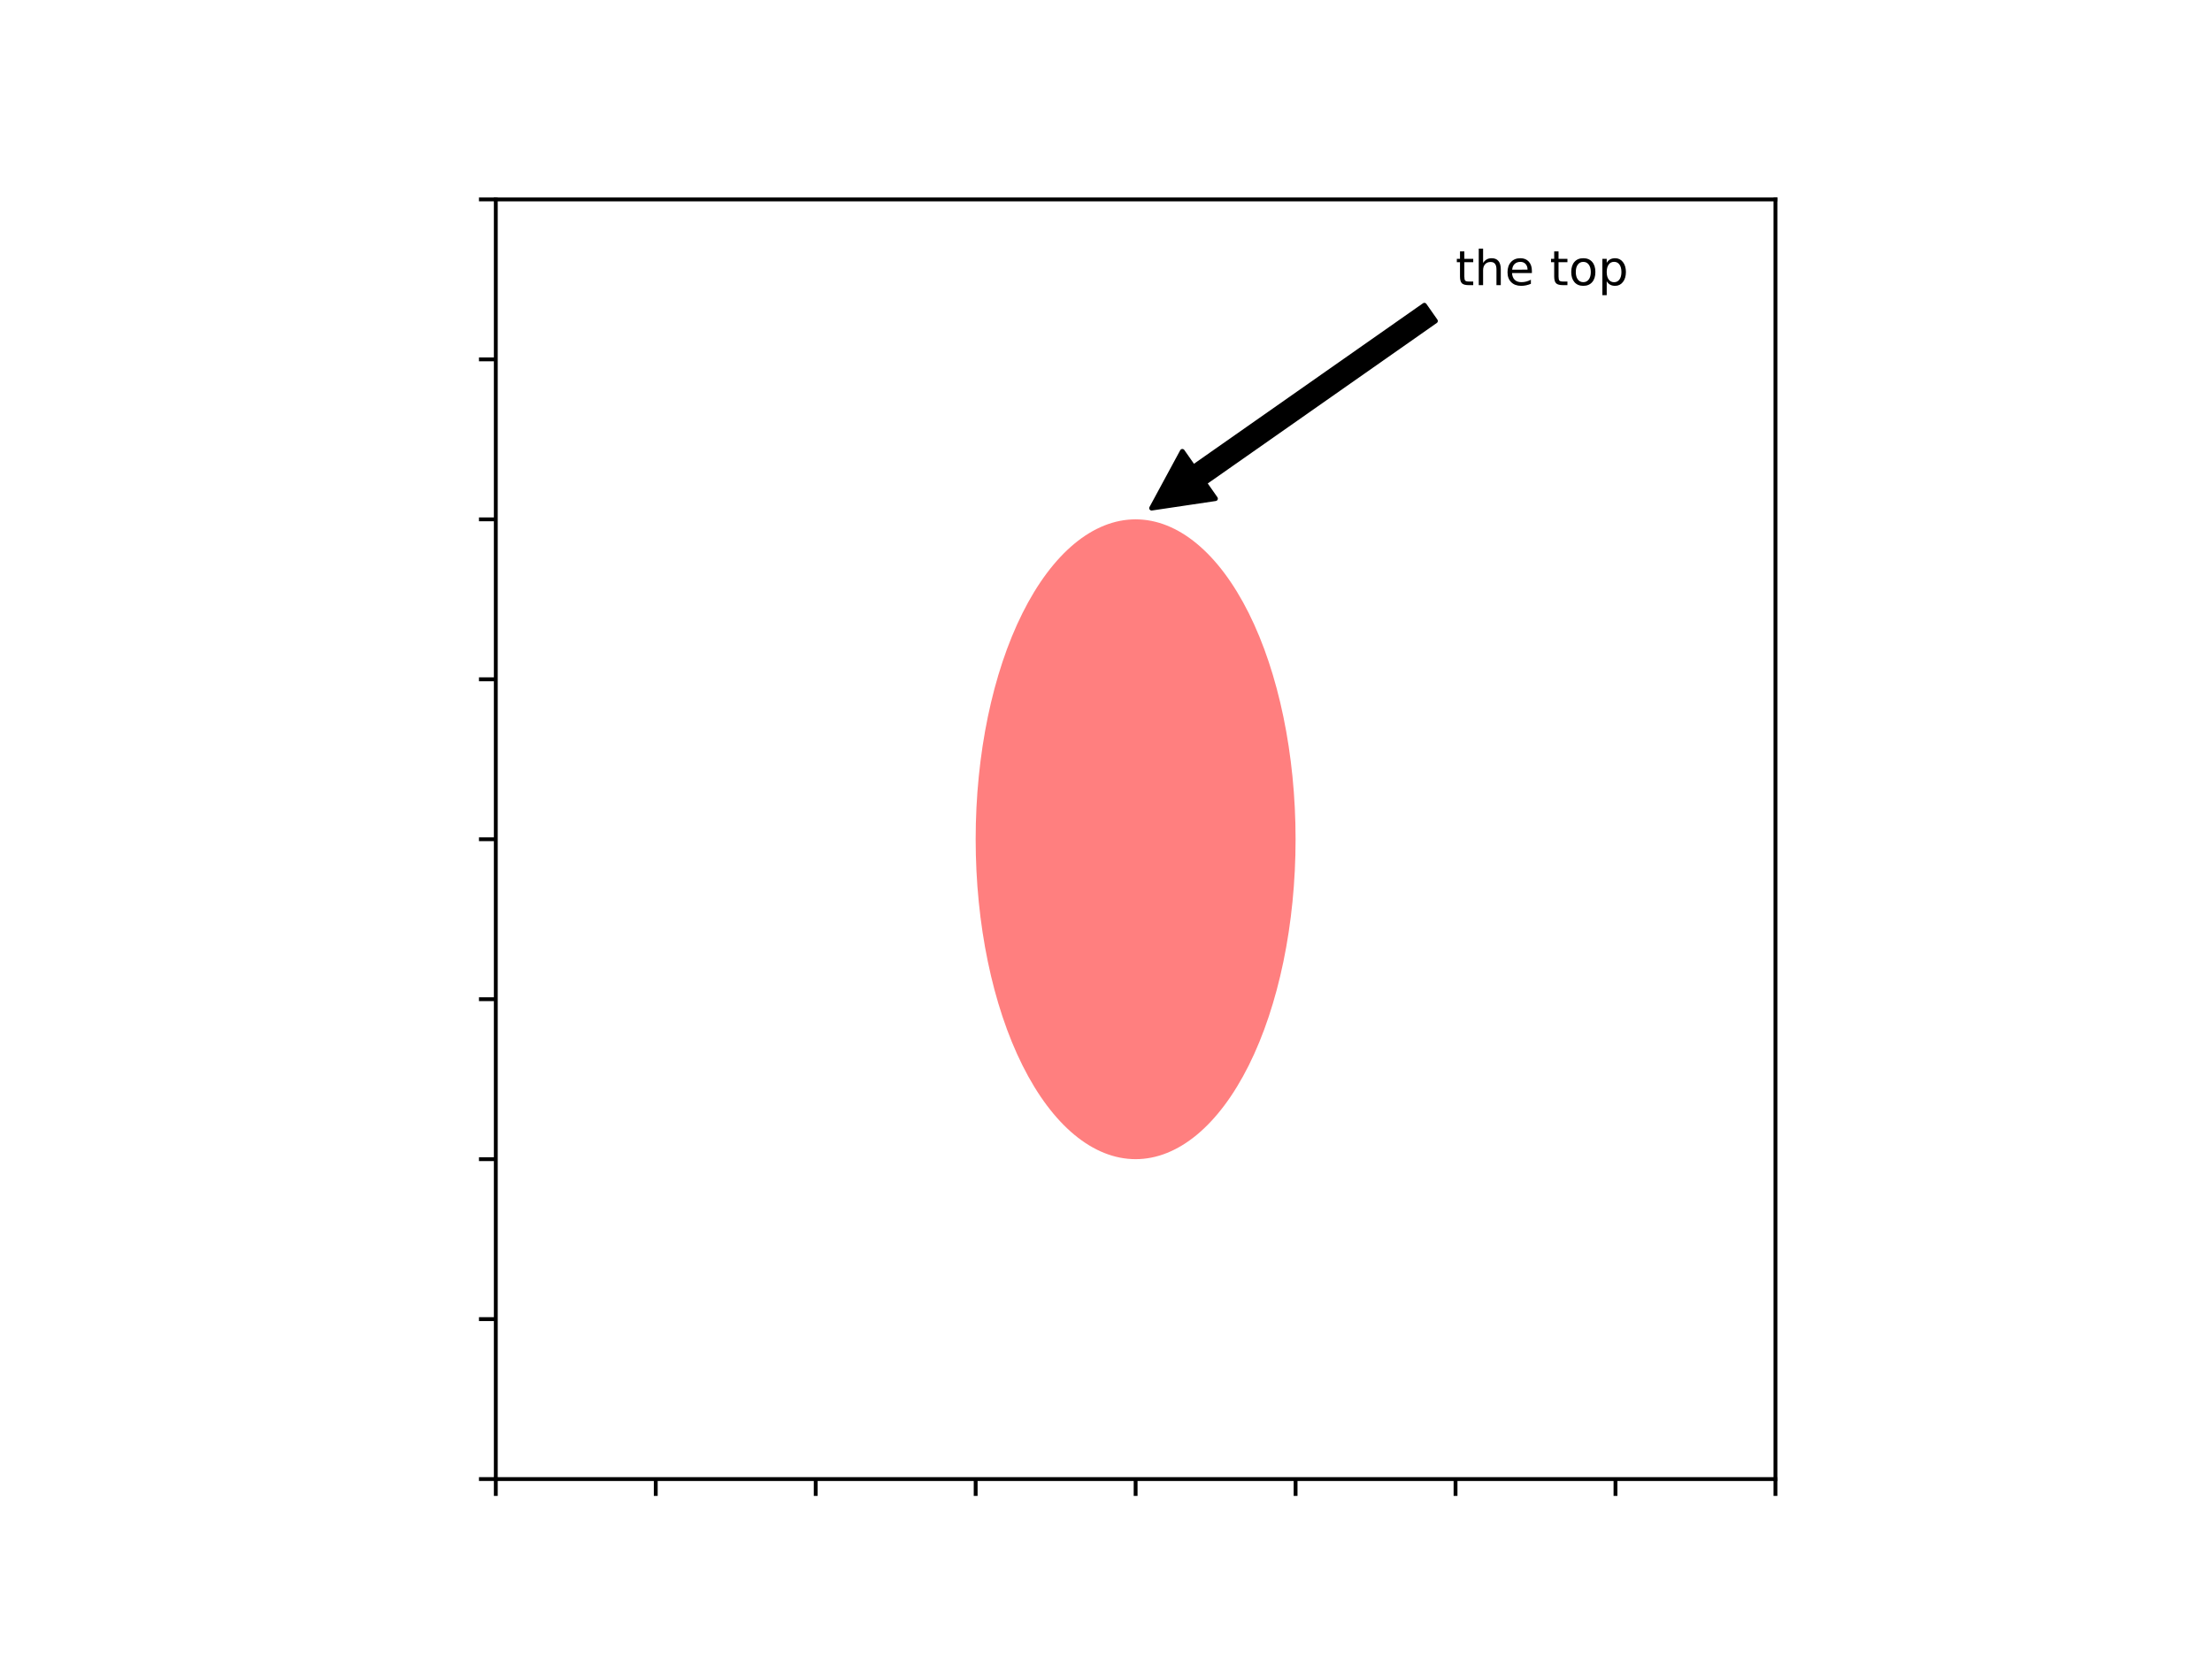
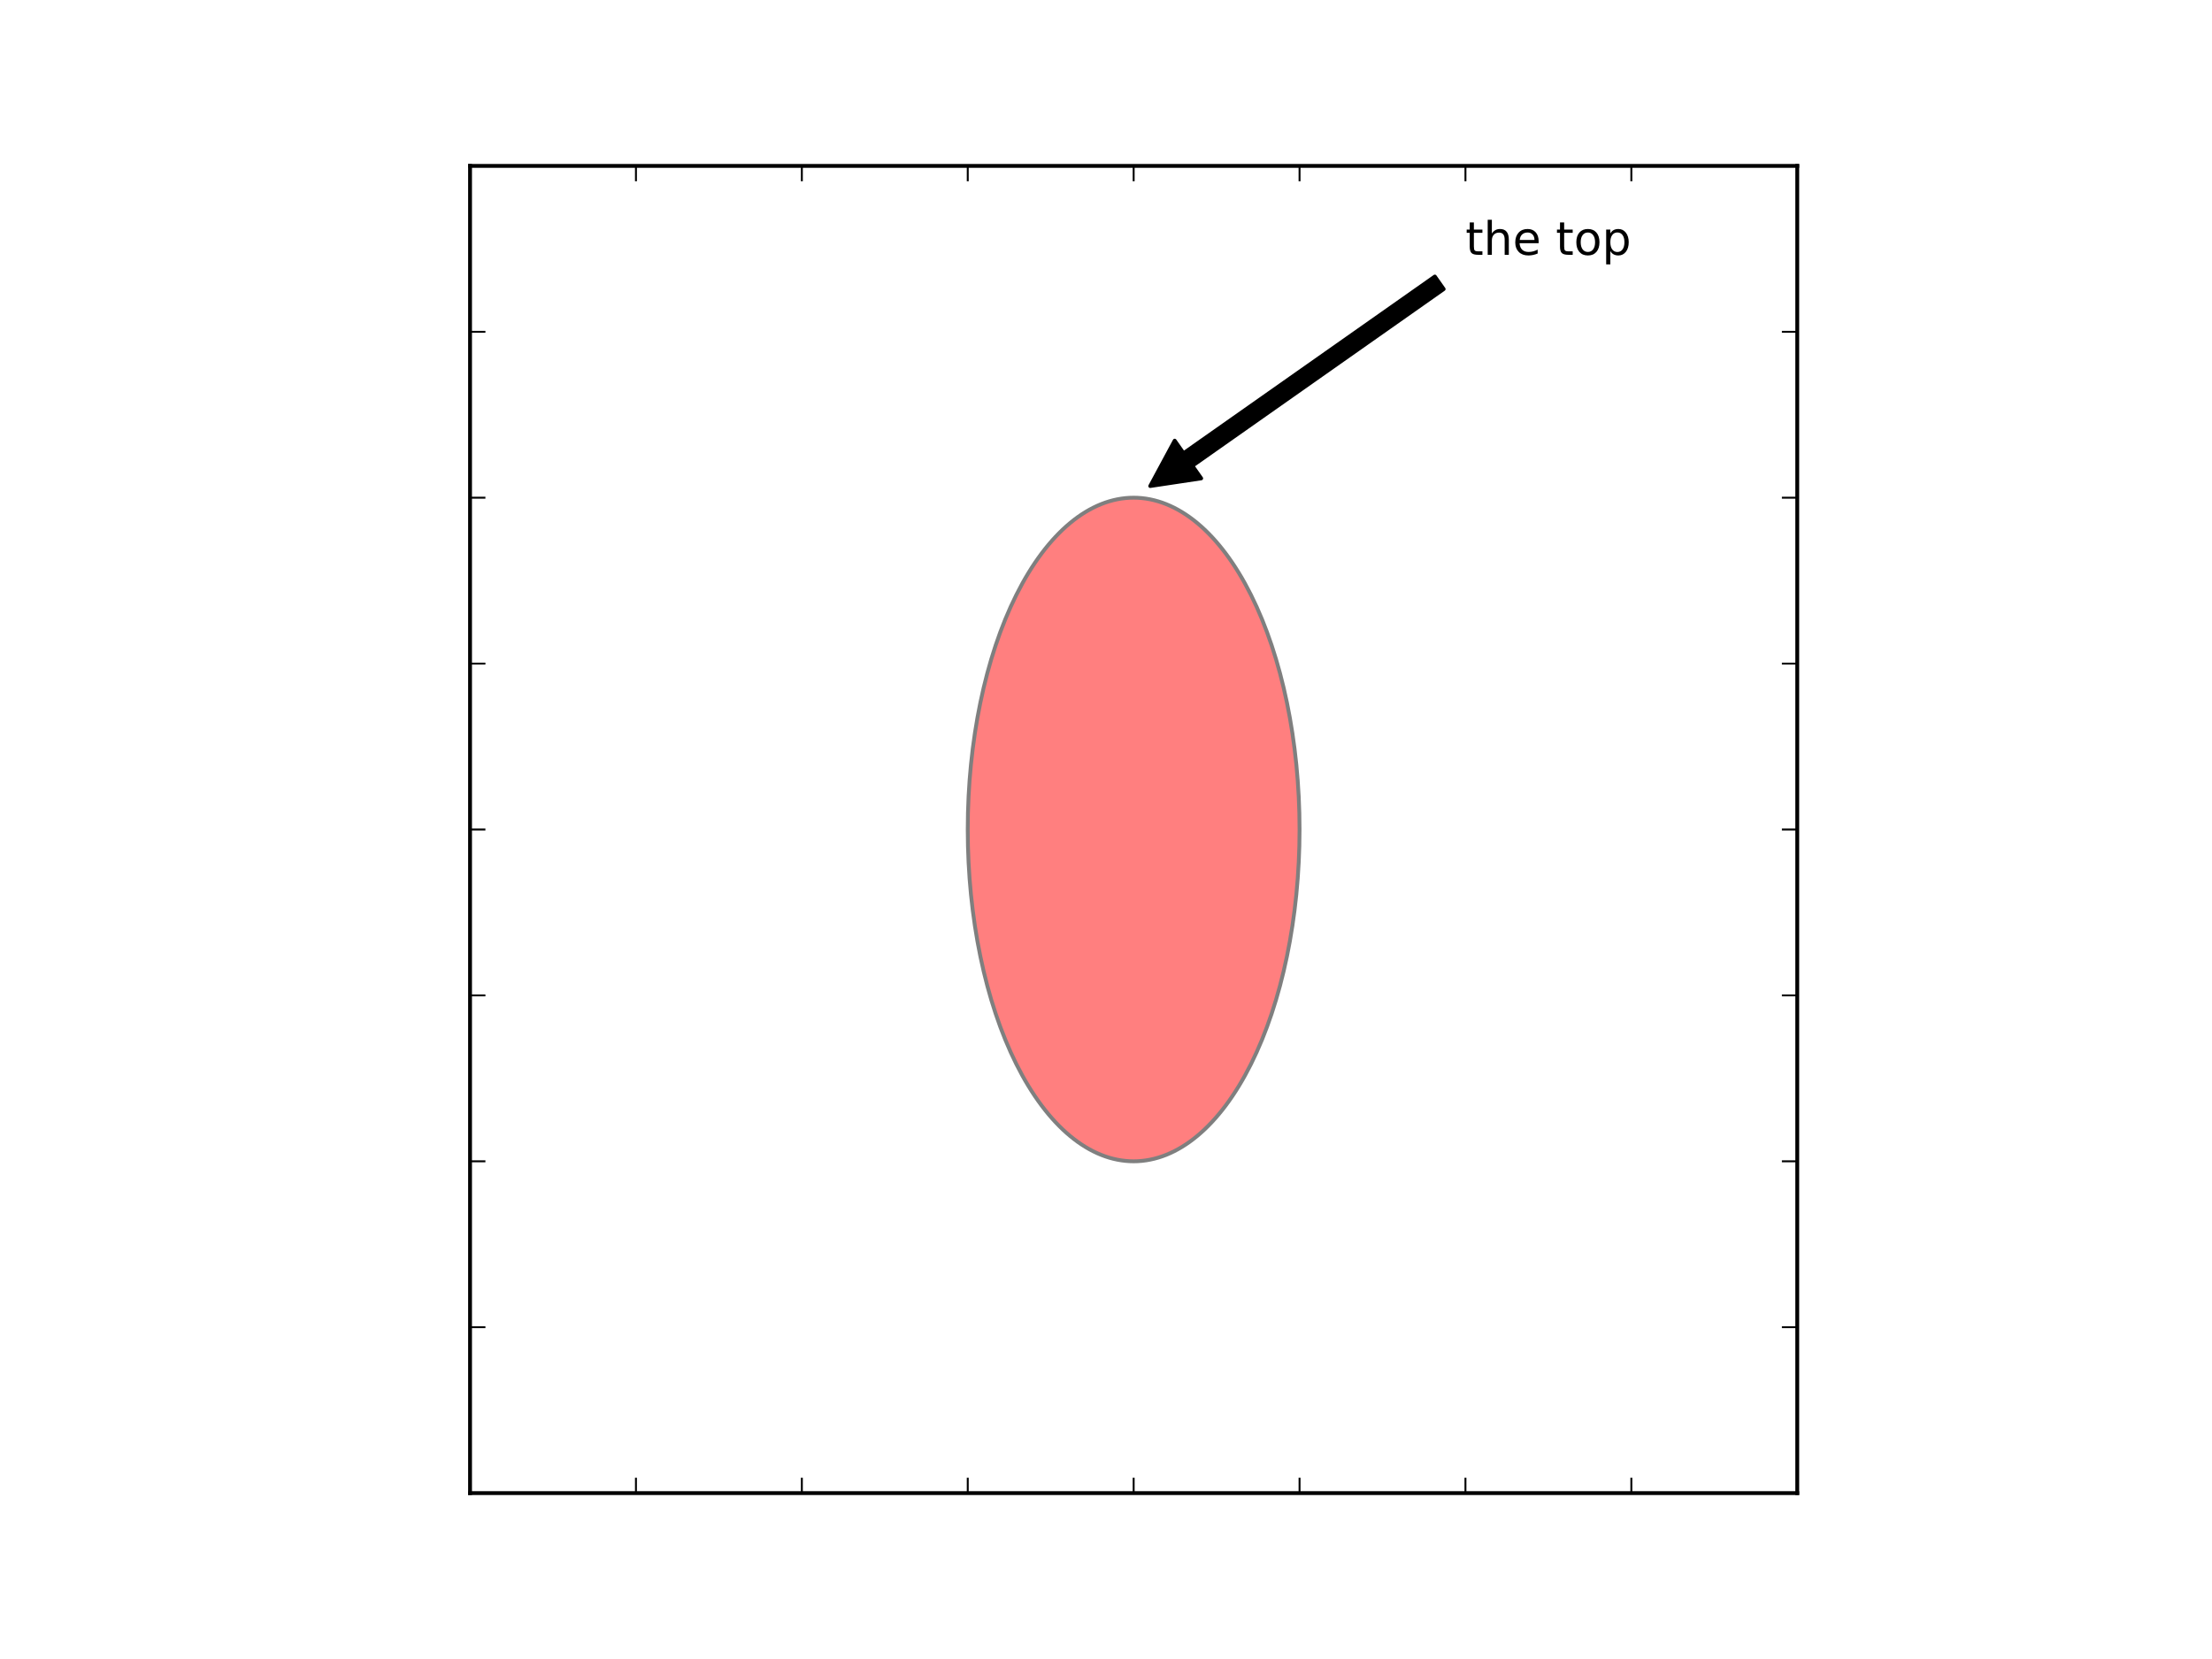
- <svg xmlns="http://www.w3.org/2000/svg" xmlns:xlink="http://www.w3.org/1999/xlink" height="345pt" version="1.1" viewBox="0 0 460 345" width="460pt">
+ <svg xmlns="http://www.w3.org/2000/svg" xmlns:xlink="http://www.w3.org/1999/xlink" height="432pt" version="1.1" viewBox="0 0 576 432" width="576pt">
  <defs>
    <style type="text/css">
*{stroke-linecap:butt;stroke-linejoin:round;}
  </style>
  </defs>
  <g id="figure_1">
    <g id="patch_1">
-       <path d="M 0 345.6  L 460.8 345.6  L 460.8 0  L 0 0  z " style="fill:#ffffff;" />
+       <path d="M 0 432  L 576 432  L 576 0  L 0 0  z " style="fill:#ffffff;" />
    </g>
    <g id="axes_1">
      <g id="patch_2">
-         <path d="M 103.104 307.584  L 369.216 307.584  L 369.216 41.472  L 103.104 41.472  z " style="fill:#ffffff;" />
+         <path d="M 122.4 388.8  L 468 388.8  L 468 43.2  L 122.4 43.2  z " style="fill:#ffffff;" />
      </g>
      <g id="patch_3">
-         <path clip-path="url(#p981733404e)" d="M 236.16 241.056  C 244.982 241.056 253.443 234.046 259.681 221.57  C 265.919 209.095 269.424 192.171 269.424 174.528  C 269.424 156.885 265.919 139.961 259.681 127.486  C 253.443 115.01 244.982 108 236.16 108  C 227.338 108 218.877 115.01 212.639 127.486  C 206.401 139.961 202.896 156.885 202.896 174.528  C 202.896 192.171 206.401 209.095 212.639 221.57  C 218.877 234.046 227.338 241.056 236.16 241.056  z " style="fill:#ff0000;opacity:0.5;" />
+         <path clip-path="url(#pc6b1c8833a)" d="M 295.2 302.4  C 306.657 302.4 317.646 293.296 325.747 277.094  C 333.848 260.892 338.4 238.914 338.4 216  C 338.4 193.086 333.848 171.108 325.747 154.906  C 317.646 138.704 306.657 129.6 295.2 129.6  C 283.743 129.6 272.754 138.704 264.653 154.906  C 256.552 171.108 252 193.086 252 216  C 252 238.914 256.552 260.892 264.653 277.094  C 272.754 293.296 283.743 302.4 295.2 302.4  z " style="fill:#ff0000;opacity:0.5;stroke:#000000;stroke-linejoin:miter;" />
+       </g>
+       <g id="patch_4">
+         <path d="M 122.4 388.8  L 122.4 43.2  " style="fill:none;stroke:#000000;stroke-linecap:square;stroke-linejoin:miter;" />
+       </g>
+       <g id="patch_5">
+         <path d="M 468 388.8  L 468 43.2  " style="fill:none;stroke:#000000;stroke-linecap:square;stroke-linejoin:miter;" />
+       </g>
+       <g id="patch_6">
+         <path d="M 122.4 388.8  L 468 388.8  " style="fill:none;stroke:#000000;stroke-linecap:square;stroke-linejoin:miter;" />
+       </g>
+       <g id="patch_7">
+         <path d="M 122.4 43.2  L 468 43.2  " style="fill:none;stroke:#000000;stroke-linecap:square;stroke-linejoin:miter;" />
      </g>
      <g id="matplotlib.axis_1">
        <g id="xtick_1">
          <g id="line2d_1">
            <defs>
-               <path d="M 0 0  L 0 3.5  " id="mbdbe0e235e" style="stroke:#000000;stroke-width:0.8;" />
-             </defs>
-             <g>
-               <use style="stroke:#000000;stroke-width:0.8;" x="103.104" xlink:href="#mbdbe0e235e" y="307.584" />
+               <path d="M 0 0  L 0 -4  " id="m8851716db2" style="stroke:#000000;stroke-width:0.5;" />
+             </defs>
+             <g>
+               <use style="stroke:#000000;stroke-width:0.5;" x="122.4" xlink:href="#m8851716db2" y="388.8" />
+             </g>
+           </g>
+           <g id="line2d_2">
+             <defs>
+               <path d="M 0 0  L 0 4  " id="m3544d5b3f0" style="stroke:#000000;stroke-width:0.5;" />
+             </defs>
+             <g>
+               <use style="stroke:#000000;stroke-width:0.5;" x="122.4" xlink:href="#m3544d5b3f0" y="43.2" />
            </g>
          </g>
        </g>
        <g id="xtick_2">
-           <g id="line2d_2">
-             <g>
-               <use style="stroke:#000000;stroke-width:0.8;" x="136.368" xlink:href="#mbdbe0e235e" y="307.584" />
+           <g id="line2d_3">
+             <g>
+               <use style="stroke:#000000;stroke-width:0.5;" x="165.6" xlink:href="#m8851716db2" y="388.8" />
+             </g>
+           </g>
+           <g id="line2d_4">
+             <g>
+               <use style="stroke:#000000;stroke-width:0.5;" x="165.6" xlink:href="#m3544d5b3f0" y="43.2" />
            </g>
          </g>
        </g>
        <g id="xtick_3">
-           <g id="line2d_3">
-             <g>
-               <use style="stroke:#000000;stroke-width:0.8;" x="169.632" xlink:href="#mbdbe0e235e" y="307.584" />
+           <g id="line2d_5">
+             <g>
+               <use style="stroke:#000000;stroke-width:0.5;" x="208.8" xlink:href="#m8851716db2" y="388.8" />
+             </g>
+           </g>
+           <g id="line2d_6">
+             <g>
+               <use style="stroke:#000000;stroke-width:0.5;" x="208.8" xlink:href="#m3544d5b3f0" y="43.2" />
            </g>
          </g>
        </g>
        <g id="xtick_4">
-           <g id="line2d_4">
-             <g>
-               <use style="stroke:#000000;stroke-width:0.8;" x="202.896" xlink:href="#mbdbe0e235e" y="307.584" />
+           <g id="line2d_7">
+             <g>
+               <use style="stroke:#000000;stroke-width:0.5;" x="252.0" xlink:href="#m8851716db2" y="388.8" />
+             </g>
+           </g>
+           <g id="line2d_8">
+             <g>
+               <use style="stroke:#000000;stroke-width:0.5;" x="252.0" xlink:href="#m3544d5b3f0" y="43.2" />
            </g>
          </g>
        </g>
        <g id="xtick_5">
-           <g id="line2d_5">
-             <g>
-               <use style="stroke:#000000;stroke-width:0.8;" x="236.16" xlink:href="#mbdbe0e235e" y="307.584" />
+           <g id="line2d_9">
+             <g>
+               <use style="stroke:#000000;stroke-width:0.5;" x="295.2" xlink:href="#m8851716db2" y="388.8" />
+             </g>
+           </g>
+           <g id="line2d_10">
+             <g>
+               <use style="stroke:#000000;stroke-width:0.5;" x="295.2" xlink:href="#m3544d5b3f0" y="43.2" />
            </g>
          </g>
        </g>
        <g id="xtick_6">
-           <g id="line2d_6">
-             <g>
-               <use style="stroke:#000000;stroke-width:0.8;" x="269.424" xlink:href="#mbdbe0e235e" y="307.584" />
+           <g id="line2d_11">
+             <g>
+               <use style="stroke:#000000;stroke-width:0.5;" x="338.4" xlink:href="#m8851716db2" y="388.8" />
+             </g>
+           </g>
+           <g id="line2d_12">
+             <g>
+               <use style="stroke:#000000;stroke-width:0.5;" x="338.4" xlink:href="#m3544d5b3f0" y="43.2" />
            </g>
          </g>
        </g>
        <g id="xtick_7">
-           <g id="line2d_7">
-             <g>
-               <use style="stroke:#000000;stroke-width:0.8;" x="302.688" xlink:href="#mbdbe0e235e" y="307.584" />
+           <g id="line2d_13">
+             <g>
+               <use style="stroke:#000000;stroke-width:0.5;" x="381.6" xlink:href="#m8851716db2" y="388.8" />
+             </g>
+           </g>
+           <g id="line2d_14">
+             <g>
+               <use style="stroke:#000000;stroke-width:0.5;" x="381.6" xlink:href="#m3544d5b3f0" y="43.2" />
            </g>
          </g>
        </g>
        <g id="xtick_8">
-           <g id="line2d_8">
-             <g>
-               <use style="stroke:#000000;stroke-width:0.8;" x="335.952" xlink:href="#mbdbe0e235e" y="307.584" />
+           <g id="line2d_15">
+             <g>
+               <use style="stroke:#000000;stroke-width:0.5;" x="424.8" xlink:href="#m8851716db2" y="388.8" />
+             </g>
+           </g>
+           <g id="line2d_16">
+             <g>
+               <use style="stroke:#000000;stroke-width:0.5;" x="424.8" xlink:href="#m3544d5b3f0" y="43.2" />
            </g>
          </g>
        </g>
        <g id="xtick_9">
-           <g id="line2d_9">
-             <g>
-               <use style="stroke:#000000;stroke-width:0.8;" x="369.216" xlink:href="#mbdbe0e235e" y="307.584" />
+           <g id="line2d_17">
+             <g>
+               <use style="stroke:#000000;stroke-width:0.5;" x="468.0" xlink:href="#m8851716db2" y="388.8" />
+             </g>
+           </g>
+           <g id="line2d_18">
+             <g>
+               <use style="stroke:#000000;stroke-width:0.5;" x="468.0" xlink:href="#m3544d5b3f0" y="43.2" />
            </g>
          </g>
        </g>
      </g>
      <g id="matplotlib.axis_2">
        <g id="ytick_1">
-           <g id="line2d_10">
-             <defs>
-               <path d="M 0 0  L -3.5 0  " id="ma295a3440f" style="stroke:#000000;stroke-width:0.8;" />
-             </defs>
-             <g>
-               <use style="stroke:#000000;stroke-width:0.8;" x="103.104" xlink:href="#ma295a3440f" y="307.584" />
+           <g id="line2d_19">
+             <defs>
+               <path d="M 0 0  L 4 0  " id="mbd3ecbc6e8" style="stroke:#000000;stroke-width:0.5;" />
+             </defs>
+             <g>
+               <use style="stroke:#000000;stroke-width:0.5;" x="122.4" xlink:href="#mbd3ecbc6e8" y="388.8" />
+             </g>
+           </g>
+           <g id="line2d_20">
+             <defs>
+               <path d="M 0 0  L -4 0  " id="ma400bba3e2" style="stroke:#000000;stroke-width:0.5;" />
+             </defs>
+             <g>
+               <use style="stroke:#000000;stroke-width:0.5;" x="468.0" xlink:href="#ma400bba3e2" y="388.8" />
            </g>
          </g>
        </g>
        <g id="ytick_2">
-           <g id="line2d_11">
-             <g>
-               <use style="stroke:#000000;stroke-width:0.8;" x="103.104" xlink:href="#ma295a3440f" y="274.32" />
+           <g id="line2d_21">
+             <g>
+               <use style="stroke:#000000;stroke-width:0.5;" x="122.4" xlink:href="#mbd3ecbc6e8" y="345.6" />
+             </g>
+           </g>
+           <g id="line2d_22">
+             <g>
+               <use style="stroke:#000000;stroke-width:0.5;" x="468.0" xlink:href="#ma400bba3e2" y="345.6" />
            </g>
          </g>
        </g>
        <g id="ytick_3">
-           <g id="line2d_12">
-             <g>
-               <use style="stroke:#000000;stroke-width:0.8;" x="103.104" xlink:href="#ma295a3440f" y="241.056" />
+           <g id="line2d_23">
+             <g>
+               <use style="stroke:#000000;stroke-width:0.5;" x="122.4" xlink:href="#mbd3ecbc6e8" y="302.4" />
+             </g>
+           </g>
+           <g id="line2d_24">
+             <g>
+               <use style="stroke:#000000;stroke-width:0.5;" x="468.0" xlink:href="#ma400bba3e2" y="302.4" />
            </g>
          </g>
        </g>
        <g id="ytick_4">
-           <g id="line2d_13">
-             <g>
-               <use style="stroke:#000000;stroke-width:0.8;" x="103.104" xlink:href="#ma295a3440f" y="207.792" />
+           <g id="line2d_25">
+             <g>
+               <use style="stroke:#000000;stroke-width:0.5;" x="122.4" xlink:href="#mbd3ecbc6e8" y="259.2" />
+             </g>
+           </g>
+           <g id="line2d_26">
+             <g>
+               <use style="stroke:#000000;stroke-width:0.5;" x="468.0" xlink:href="#ma400bba3e2" y="259.2" />
            </g>
          </g>
        </g>
        <g id="ytick_5">
-           <g id="line2d_14">
-             <g>
-               <use style="stroke:#000000;stroke-width:0.8;" x="103.104" xlink:href="#ma295a3440f" y="174.528" />
+           <g id="line2d_27">
+             <g>
+               <use style="stroke:#000000;stroke-width:0.5;" x="122.4" xlink:href="#mbd3ecbc6e8" y="216.0" />
+             </g>
+           </g>
+           <g id="line2d_28">
+             <g>
+               <use style="stroke:#000000;stroke-width:0.5;" x="468.0" xlink:href="#ma400bba3e2" y="216.0" />
            </g>
          </g>
        </g>
        <g id="ytick_6">
-           <g id="line2d_15">
-             <g>
-               <use style="stroke:#000000;stroke-width:0.8;" x="103.104" xlink:href="#ma295a3440f" y="141.264" />
+           <g id="line2d_29">
+             <g>
+               <use style="stroke:#000000;stroke-width:0.5;" x="122.4" xlink:href="#mbd3ecbc6e8" y="172.8" />
+             </g>
+           </g>
+           <g id="line2d_30">
+             <g>
+               <use style="stroke:#000000;stroke-width:0.5;" x="468.0" xlink:href="#ma400bba3e2" y="172.8" />
            </g>
          </g>
        </g>
        <g id="ytick_7">
-           <g id="line2d_16">
-             <g>
-               <use style="stroke:#000000;stroke-width:0.8;" x="103.104" xlink:href="#ma295a3440f" y="108" />
+           <g id="line2d_31">
+             <g>
+               <use style="stroke:#000000;stroke-width:0.5;" x="122.4" xlink:href="#mbd3ecbc6e8" y="129.6" />
+             </g>
+           </g>
+           <g id="line2d_32">
+             <g>
+               <use style="stroke:#000000;stroke-width:0.5;" x="468.0" xlink:href="#ma400bba3e2" y="129.6" />
            </g>
          </g>
        </g>
        <g id="ytick_8">
-           <g id="line2d_17">
-             <g>
-               <use style="stroke:#000000;stroke-width:0.8;" x="103.104" xlink:href="#ma295a3440f" y="74.736" />
+           <g id="line2d_33">
+             <g>
+               <use style="stroke:#000000;stroke-width:0.5;" x="122.4" xlink:href="#mbd3ecbc6e8" y="86.4" />
+             </g>
+           </g>
+           <g id="line2d_34">
+             <g>
+               <use style="stroke:#000000;stroke-width:0.5;" x="468.0" xlink:href="#ma400bba3e2" y="86.4" />
            </g>
          </g>
        </g>
        <g id="ytick_9">
-           <g id="line2d_18">
-             <g>
-               <use style="stroke:#000000;stroke-width:0.8;" x="103.104" xlink:href="#ma295a3440f" y="41.472" />
-             </g>
-           </g>
-         </g>
-       </g>
-       <g id="patch_4">
-         <path d="M 103.104 307.584  L 103.104 41.472  " style="fill:none;stroke:#000000;stroke-linecap:square;stroke-linejoin:miter;stroke-width:0.8;" />
-       </g>
-       <g id="patch_5">
-         <path d="M 369.216 307.584  L 369.216 41.472  " style="fill:none;stroke:#000000;stroke-linecap:square;stroke-linejoin:miter;stroke-width:0.8;" />
-       </g>
-       <g id="patch_6">
-         <path d="M 103.104 307.584  L 369.216 307.584  " style="fill:none;stroke:#000000;stroke-linecap:square;stroke-linejoin:miter;stroke-width:0.8;" />
-       </g>
-       <g id="patch_7">
-         <path d="M 103.104 41.472  L 369.216 41.472  " style="fill:none;stroke:#000000;stroke-linecap:square;stroke-linejoin:miter;stroke-width:0.8;" />
+           <g id="line2d_35">
+             <g>
+               <use style="stroke:#000000;stroke-width:0.5;" x="122.4" xlink:href="#mbd3ecbc6e8" y="43.2" />
+             </g>
+           </g>
+           <g id="line2d_36">
+             <g>
+               <use style="stroke:#000000;stroke-width:0.5;" x="468.0" xlink:href="#ma400bba3e2" y="43.2" />
+             </g>
+           </g>
+         </g>
      </g>
      <g id="patch_8">
-         <path d="M 298.506 66.751  Q 274.486 83.584 250.466 100.417  L 252.761 103.693  Q 246.125 104.68 239.488 105.668  Q 242.681 99.767 245.875 93.865  L 248.17 97.141  Q 272.19 80.308 296.21 63.475  L 298.506 66.751  z " style="stroke:#000000;stroke-linecap:round;" />
+         <path d="M 375.929 75.279  Q 343.209 98.287 310.489 121.294  L 312.79 124.566  Q 306.155 125.564 299.52 126.562  Q 302.704 120.656 305.888 114.75  L 308.188 118.022  Q 340.908 95.015 373.628 72.007  L 375.929 75.279  z " style="stroke:#000000;stroke-linecap:round;" />
      </g>
      <g id="text_1">
-         <g clip-path="url(#p981733404e)">
+         <g clip-path="url(#pc6b1c8833a)">
          <defs>
            <path d="M 18.312 70.219  L 18.312 54.688  L 36.812 54.688  L 36.812 47.703  L 18.312 47.703  L 18.312 18.016  Q 18.312 11.328 20.141 9.422  Q 21.969 7.516 27.594 7.516  L 36.812 7.516  L 36.812 0  L 27.594 0  Q 17.188 0 13.234 3.875  Q 9.281 7.766 9.281 18.016  L 9.281 47.703  L 2.688 47.703  L 2.688 54.688  L 9.281 54.688  L 9.281 70.219  z " id="DejaVuSans-74" />
-             <path d="M 54.891 33.016  L 54.891 0  L 45.906 0  L 45.906 32.719  Q 45.906 40.484 42.875 44.328  Q 39.844 48.188 33.797 48.188  Q 26.516 48.188 22.312 43.547  Q 18.109 38.922 18.109 30.906  L 18.109 0  L 9.078 0  L 9.078 75.984  L 18.109 75.984  L 18.109 46.188  Q 21.344 51.125 25.703 53.562  Q 30.078 56 35.797 56  Q 45.219 56 50.047 50.172  Q 54.891 44.344 54.891 33.016  z " id="DejaVuSans-68" />
-             <path d="M 56.203 29.594  L 56.203 25.203  L 14.891 25.203  Q 15.484 15.922 20.484 11.062  Q 25.484 6.203 34.422 6.203  Q 39.594 6.203 44.453 7.469  Q 49.312 8.734 54.109 11.281  L 54.109 2.781  Q 49.266 0.734 44.188 -0.344  Q 39.109 -1.422 33.891 -1.422  Q 20.797 -1.422 13.156 6.188  Q 5.516 13.812 5.516 26.812  Q 5.516 40.234 12.766 48.109  Q 20.016 56 32.328 56  Q 43.359 56 49.781 48.891  Q 56.203 41.797 56.203 29.594  z M 47.219 32.234  Q 47.125 39.594 43.094 43.984  Q 39.062 48.391 32.422 48.391  Q 24.906 48.391 20.391 44.141  Q 15.875 39.891 15.188 32.172  z " id="DejaVuSans-65" />
+             <path d="M 54.891 33.016  L 54.891 0  L 45.906 0  L 45.906 32.719  Q 45.906 40.484 42.875 44.328  Q 39.844 48.188 33.797 48.188  Q 26.516 48.188 22.312 43.547  Q 18.109 38.922 18.109 30.906  L 18.109 0  L 9.078 0  L 9.078 75.984  L 18.109 75.984  L 18.109 46.188  Q 21.344 51.125 25.703 53.562  Q 30.078 56 35.797 56  Q 45.219 56 50.047 50.172  Q 54.891 44.344 54.891 33.016  " id="DejaVuSans-68" />
+             <path d="M 56.203 29.594  L 56.203 25.203  L 14.891 25.203  Q 15.484 15.922 20.484 11.062  Q 25.484 6.203 34.422 6.203  Q 39.594 6.203 44.453 7.469  Q 49.312 8.734 54.109 11.281  L 54.109 2.781  Q 49.266 0.734 44.188 -0.344  Q 39.109 -1.422 33.891 -1.422  Q 20.797 -1.422 13.156 6.188  Q 5.516 13.812 5.516 26.812  Q 5.516 40.234 12.766 48.109  Q 20.016 56 32.328 56  Q 43.359 56 49.781 48.891  Q 56.203 41.797 56.203 29.594  M 47.219 32.234  Q 47.125 39.594 43.094 43.984  Q 39.062 48.391 32.422 48.391  Q 24.906 48.391 20.391 44.141  Q 15.875 39.891 15.188 32.172  z " id="DejaVuSans-65" />
            <path id="DejaVuSans-20" />
-             <path d="M 30.609 48.391  Q 23.391 48.391 19.188 42.75  Q 14.984 37.109 14.984 27.297  Q 14.984 17.484 19.156 11.844  Q 23.344 6.203 30.609 6.203  Q 37.797 6.203 41.984 11.859  Q 46.188 17.531 46.188 27.297  Q 46.188 37.016 41.984 42.703  Q 37.797 48.391 30.609 48.391  z M 30.609 56  Q 42.328 56 49.016 48.375  Q 55.719 40.766 55.719 27.297  Q 55.719 13.875 49.016 6.219  Q 42.328 -1.422 30.609 -1.422  Q 18.844 -1.422 12.172 6.219  Q 5.516 13.875 5.516 27.297  Q 5.516 40.766 12.172 48.375  Q 18.844 56 30.609 56  z " id="DejaVuSans-6f" />
-             <path d="M 18.109 8.203  L 18.109 -20.797  L 9.078 -20.797  L 9.078 54.688  L 18.109 54.688  L 18.109 46.391  Q 20.953 51.266 25.266 53.625  Q 29.594 56 35.594 56  Q 45.562 56 51.781 48.094  Q 58.016 40.188 58.016 27.297  Q 58.016 14.406 51.781 6.484  Q 45.562 -1.422 35.594 -1.422  Q 29.594 -1.422 25.266 0.953  Q 20.953 3.328 18.109 8.203  z M 48.688 27.297  Q 48.688 37.203 44.609 42.844  Q 40.531 48.484 33.406 48.484  Q 26.266 48.484 22.188 42.844  Q 18.109 37.203 18.109 27.297  Q 18.109 17.391 22.188 11.75  Q 26.266 6.109 33.406 6.109  Q 40.531 6.109 44.609 11.75  Q 48.688 17.391 48.688 27.297  z " id="DejaVuSans-70" />
+             <path d="M 30.609 48.391  Q 23.391 48.391 19.188 42.75  Q 14.984 37.109 14.984 27.297  Q 14.984 17.484 19.156 11.844  Q 23.344 6.203 30.609 6.203  Q 37.797 6.203 41.984 11.859  Q 46.188 17.531 46.188 27.297  Q 46.188 37.016 41.984 42.703  Q 37.797 48.391 30.609 48.391  M 30.609 56  Q 42.328 56 49.016 48.375  Q 55.719 40.766 55.719 27.297  Q 55.719 13.875 49.016 6.219  Q 42.328 -1.422 30.609 -1.422  Q 18.844 -1.422 12.172 6.219  Q 5.516 13.875 5.516 27.297  Q 5.516 40.766 12.172 48.375  Q 18.844 56 30.609 56  " id="DejaVuSans-6f" />
+             <path d="M 18.109 8.203  L 18.109 -20.797  L 9.078 -20.797  L 9.078 54.688  L 18.109 54.688  L 18.109 46.391  Q 20.953 51.266 25.266 53.625  Q 29.594 56 35.594 56  Q 45.562 56 51.781 48.094  Q 58.016 40.188 58.016 27.297  Q 58.016 14.406 51.781 6.484  Q 45.562 -1.422 35.594 -1.422  Q 29.594 -1.422 25.266 0.953  Q 20.953 3.328 18.109 8.203  M 48.688 27.297  Q 48.688 37.203 44.609 42.844  Q 40.531 48.484 33.406 48.484  Q 26.266 48.484 22.188 42.844  Q 18.109 37.203 18.109 27.297  Q 18.109 17.391 22.188 11.75  Q 26.266 6.109 33.406 6.109  Q 40.531 6.109 44.609 11.75  Q 48.688 17.391 48.688 27.297  " id="DejaVuSans-70" />
          </defs>
-           <g transform="translate(302.688 59.29812)scale(0.1 -0.1)">
+           <g transform="translate(381.6 66.35081)scale(0.12 -0.12)">
            <use xlink:href="#DejaVuSans-74" />
            <use x="39.209" xlink:href="#DejaVuSans-68" />
            <use x="102.588" xlink:href="#DejaVuSans-65" />
            <use x="164.111" xlink:href="#DejaVuSans-20" />
            <use x="195.898" xlink:href="#DejaVuSans-74" />
            <use x="235.107" xlink:href="#DejaVuSans-6f" />
            <use x="296.289" xlink:href="#DejaVuSans-70" />
          </g>
        </g>
      </g>
    </g>
  </g>
  <defs>
-     <clipPath id="p981733404e">
-       <rect height="266.112" width="266.112" x="103.104" y="41.472" />
+     <clipPath id="pc6b1c8833a">
+       <rect height="345.6" width="345.6" x="122.4" y="43.2" />
    </clipPath>
  </defs>
</svg>
